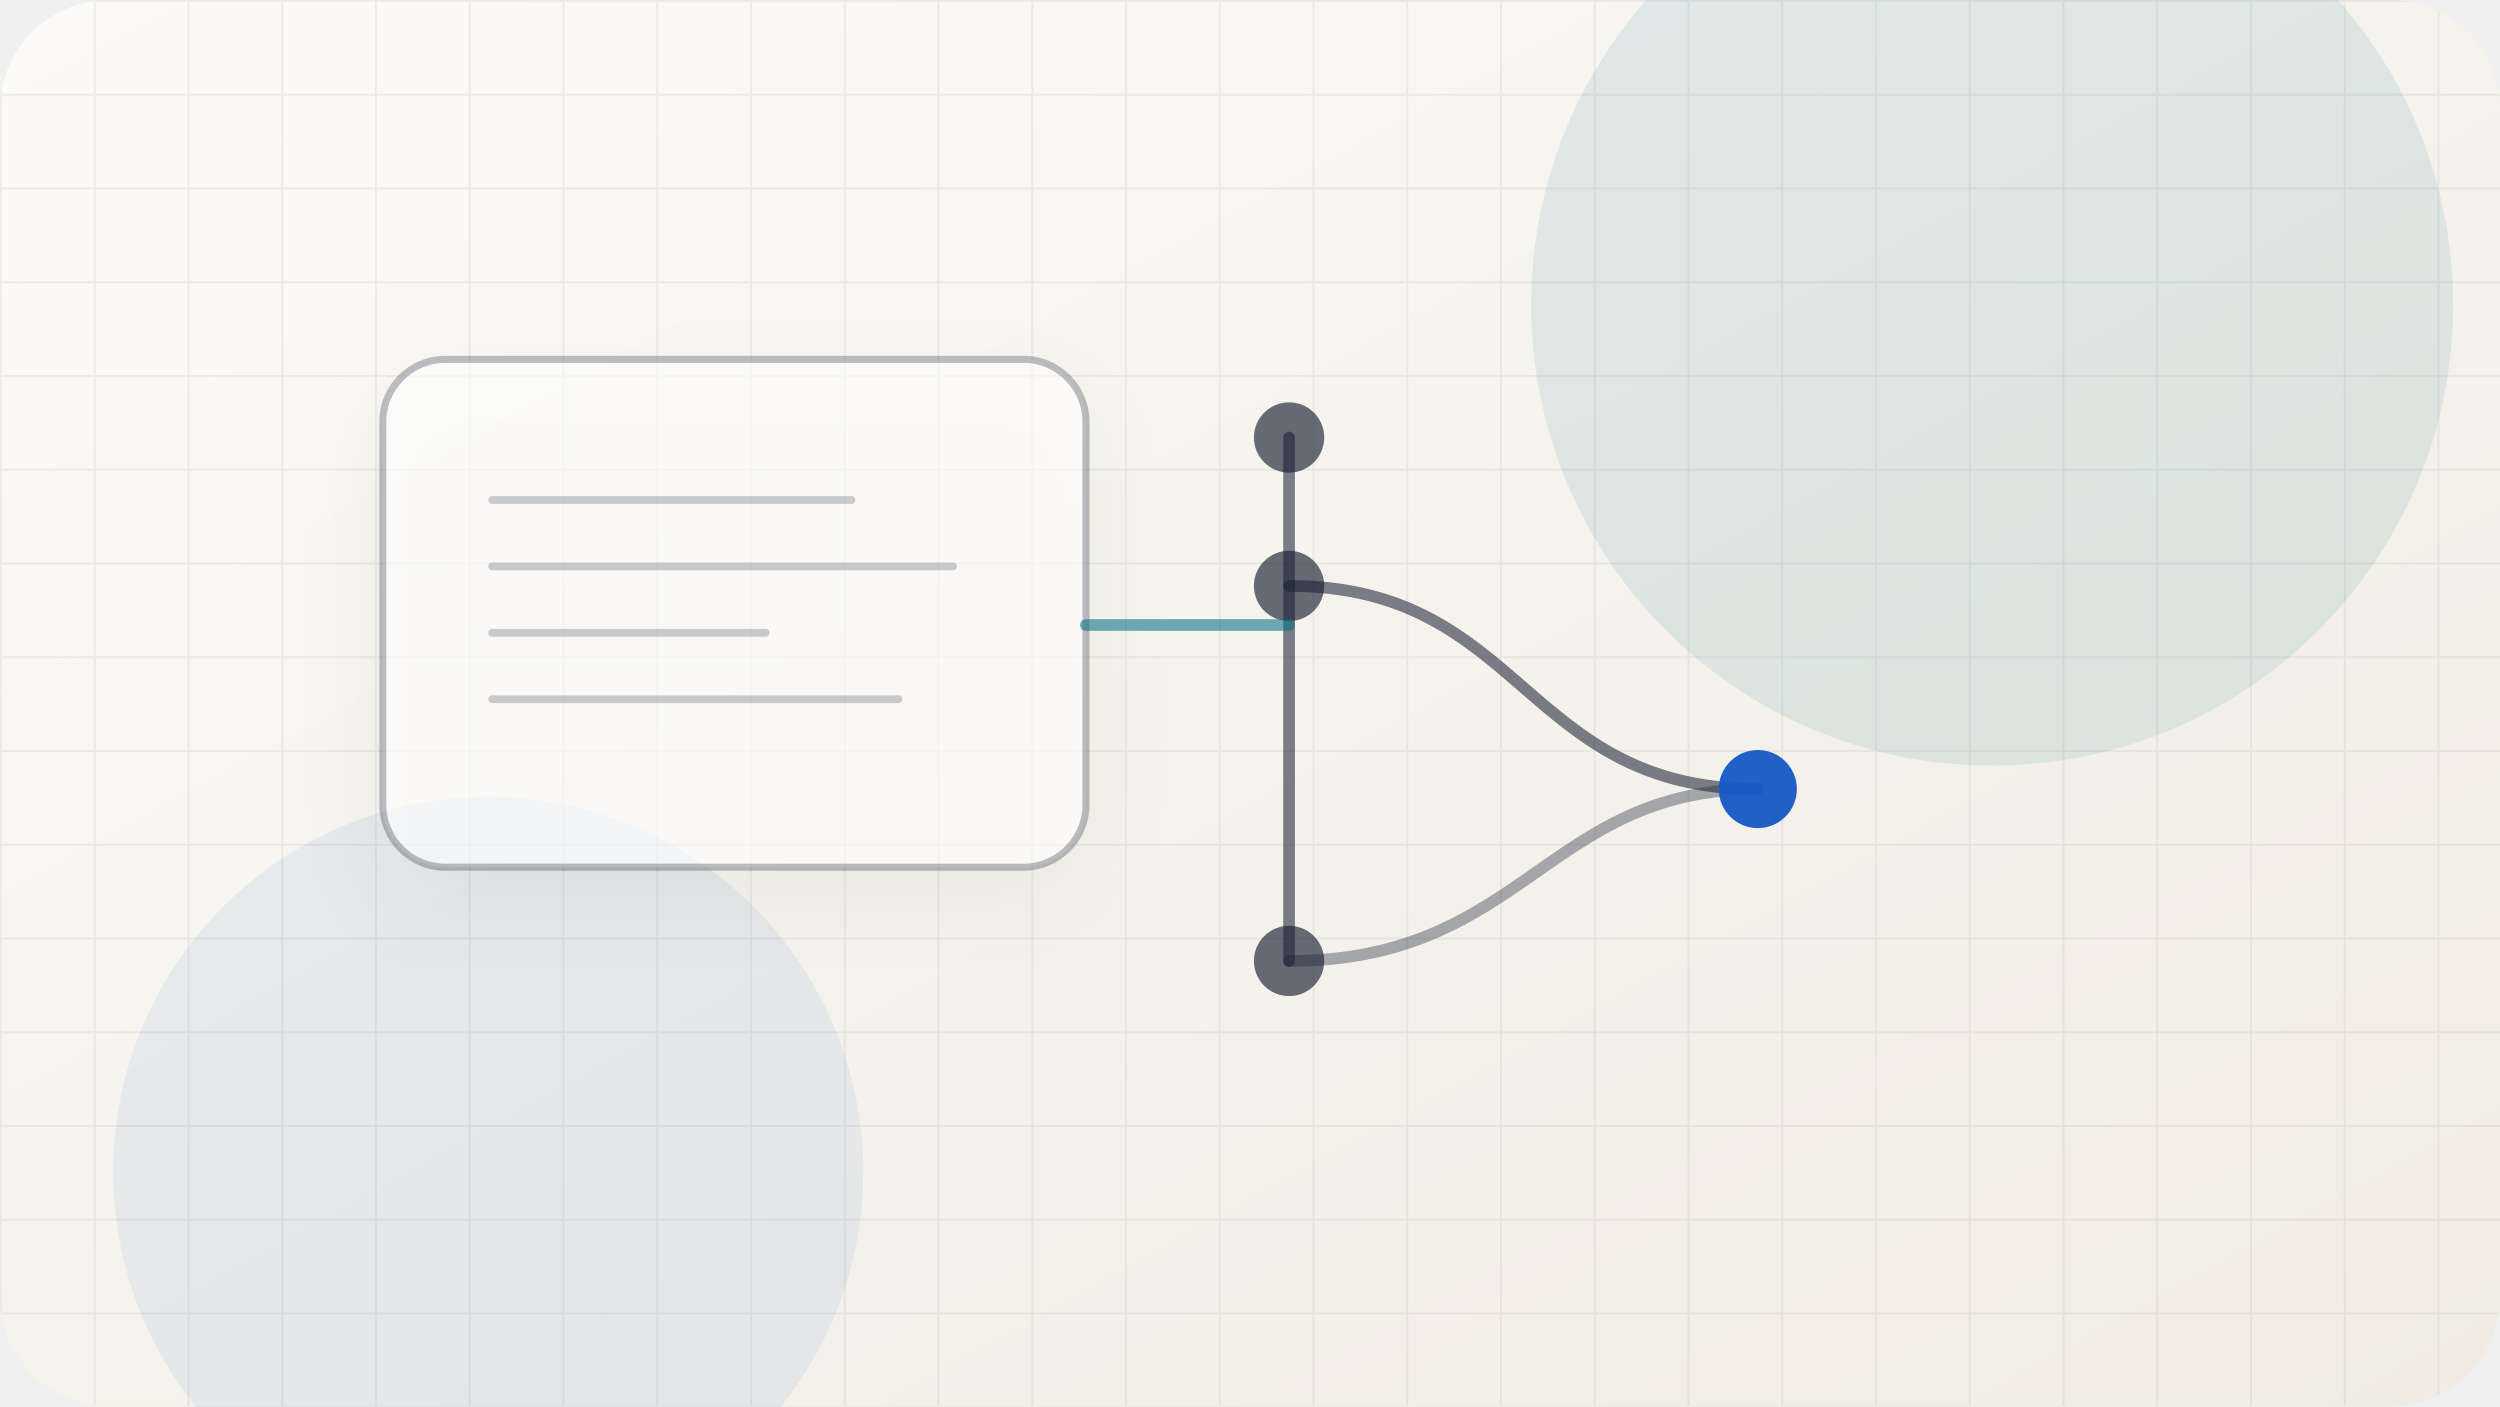
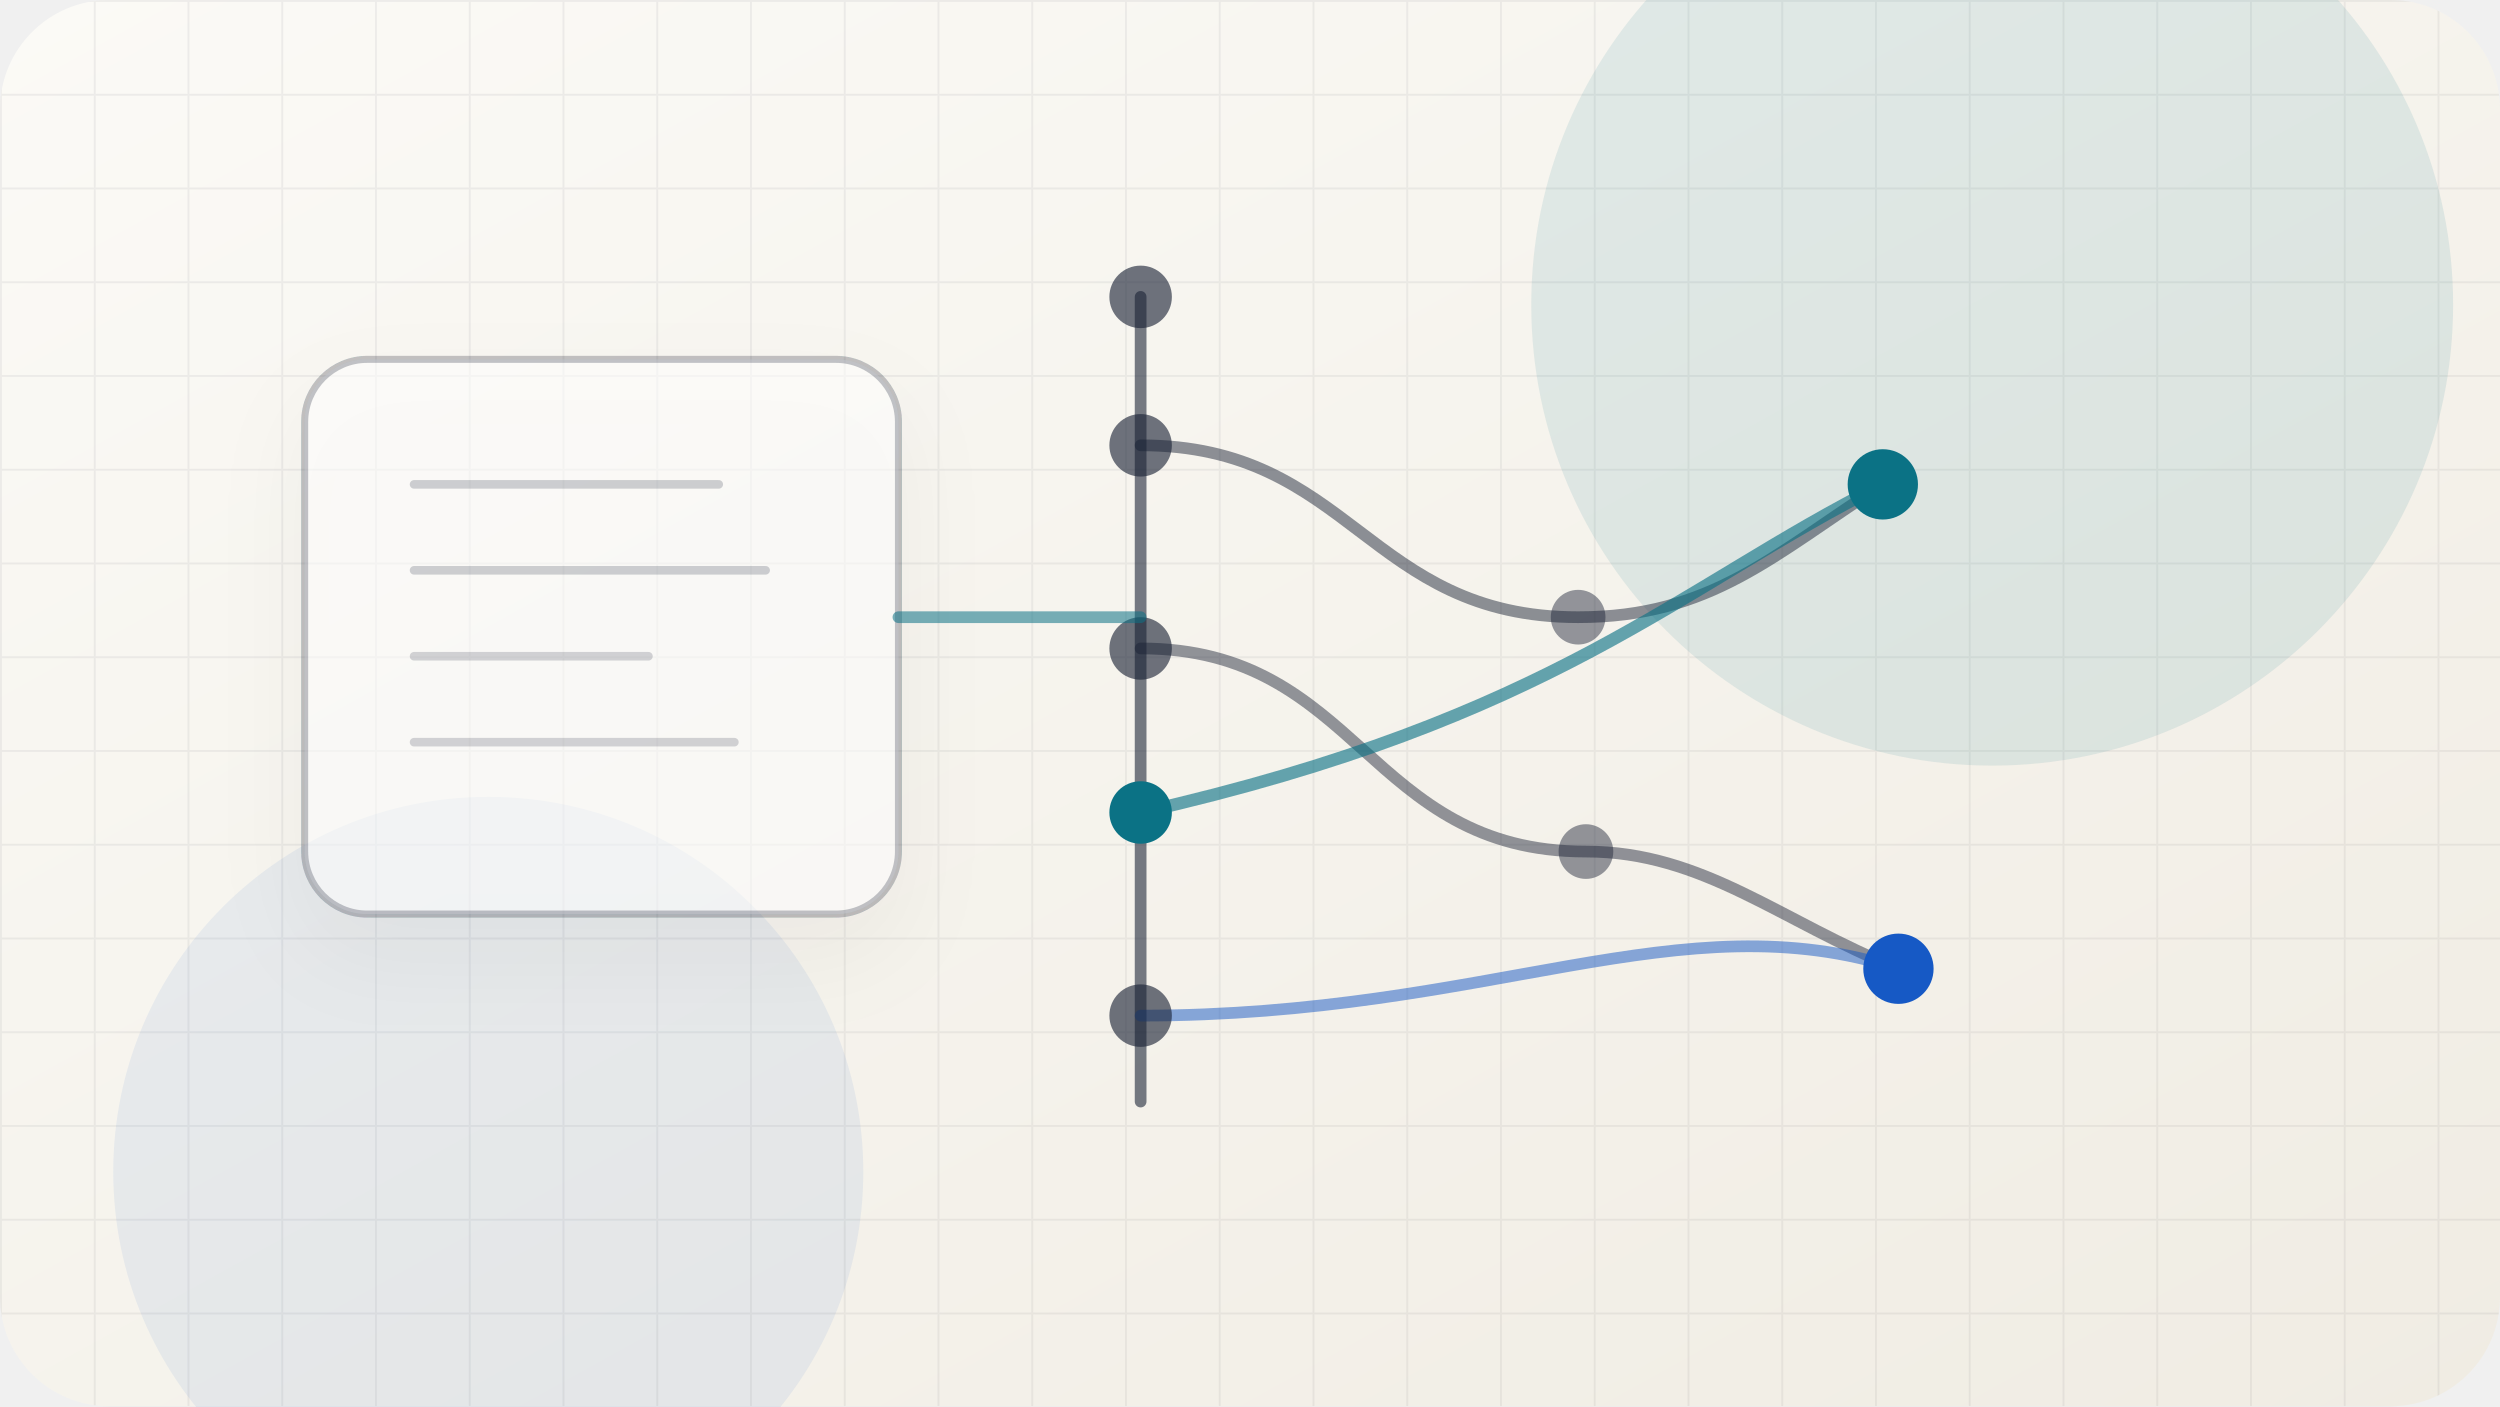
- <svg xmlns="http://www.w3.org/2000/svg" viewBox="0 0 640 360" role="img" aria-label="Version graph over knowledge files">
+ <svg xmlns="http://www.w3.org/2000/svg" viewBox="0 0 640 360" role="img" aria-label="Git version graph with multiple branches and merges">
  <defs>
    <linearGradient id="bg" x1="0" y1="0" x2="1" y2="1">
      <stop offset="0" stop-color="#fbfaf6" />
      <stop offset="1" stop-color="#f0ece3" />
    </linearGradient>
    <pattern id="grid" width="24" height="24" patternUnits="userSpaceOnUse">
      <path d="M24 0H0V24" fill="none" stroke="#182033" stroke-opacity="0.055" stroke-width="1" />
    </pattern>
    <filter id="softShadow" x="-20%" y="-20%" width="140%" height="140%">
      <feDropShadow dx="0" dy="10" stdDeviation="12" flood-color="#182033" flood-opacity="0.08" />
    </filter>
  </defs>
  <rect width="640" height="360" rx="28" fill="url(#bg)" />
  <rect width="640" height="360" rx="28" fill="url(#grid)" />
  <circle cx="510" cy="78" r="118" fill="#0b7285" opacity="0.105" />
  <circle cx="125" cy="300" r="96" fill="#1659c5" opacity="0.075" />
  <g stroke-linecap="round" stroke-linejoin="round">
-     <rect x="98" y="92" width="180" height="130" rx="16" fill="rgba(255,255,255,.56)" stroke="#182033" stroke-opacity=".28" stroke-width="1.8" filter="url(#softShadow)" />
-     <path d="M126 128H218" fill="none" stroke="#182033" stroke-opacity="0.22" stroke-width="2" />
-     <path d="M126 145H244" fill="none" stroke="#182033" stroke-opacity="0.22" stroke-width="2" />
-     <path d="M126 162H196" fill="none" stroke="#182033" stroke-opacity="0.22" stroke-width="2" />
-     <path d="M126 179H230" fill="none" stroke="#182033" stroke-opacity="0.22" stroke-width="2" />
-     <path d="M330 112V246" stroke="#182033" stroke-opacity=".56" stroke-width="3" fill="none" />
-     <path d="M330 150C390 150 390 202 450 202" stroke="#182033" stroke-opacity=".56" stroke-width="3" fill="none" />
-     <path d="M450 202C396 202 390 246 330 246" stroke="#182033" stroke-opacity=".36" stroke-width="3" fill="none" />
-     <circle cx="330" cy="112" r="9" fill="#182033" opacity="0.65" />
-     <circle cx="330" cy="150" r="9" fill="#182033" opacity="0.65" />
-     <circle cx="450" cy="202" r="10" fill="#1659c5" opacity="0.95" />
-     <circle cx="330" cy="246" r="9" fill="#182033" opacity="0.65" />
-     <path d="M278 160H330" stroke="#0b7285" stroke-opacity=".58" stroke-width="3" />
+     <rect x="78" y="92" width="152" height="142" rx="16" fill="#fff" fill-opacity=".52" stroke="#182033" stroke-opacity=".26" stroke-width="1.8" filter="url(#softShadow)" />
+     <path d="M106 124H184" fill="none" stroke="#182033" stroke-opacity=".20" stroke-width="2.2" />
+     <path d="M106 146H196" fill="none" stroke="#182033" stroke-opacity=".20" stroke-width="2.2" />
+     <path d="M106 168H166" fill="none" stroke="#182033" stroke-opacity=".18" stroke-width="2.2" />
+     <path d="M106 190H188" fill="none" stroke="#182033" stroke-opacity=".18" stroke-width="2.2" />
+     <path d="M292 76V282" stroke="#182033" stroke-opacity=".58" stroke-width="3" fill="none" />
+     <path d="M292 114C346 114 350 158 404 158C438 158 454 142 482 124" stroke="#182033" stroke-opacity=".48" stroke-width="3" fill="none" />
+     <path d="M292 166C348 166 350 218 406 218C436 218 456 236 486 248" stroke="#182033" stroke-opacity=".46" stroke-width="3" fill="none" />
+     <path d="M482 124C430 150 398 184 292 208" stroke="#0b7285" stroke-opacity=".62" stroke-width="3.2" fill="none" />
+     <path d="M486 248C430 230 382 260 292 260" stroke="#1659c5" stroke-opacity=".50" stroke-width="3" fill="none" />
+     <circle cx="292" cy="76" r="8" fill="#182033" opacity=".62" />
+     <circle cx="292" cy="114" r="8" fill="#182033" opacity=".62" />
+     <circle cx="292" cy="166" r="8" fill="#182033" opacity=".62" />
+     <circle cx="292" cy="208" r="8" fill="#0b7285" opacity="1" />
+     <circle cx="292" cy="260" r="8" fill="#182033" opacity=".62" />
+     <circle cx="482" cy="124" r="9" fill="#0b7285" opacity="1" />
+     <circle cx="404" cy="158" r="7" fill="#182033" opacity=".45" />
+     <circle cx="406" cy="218" r="7" fill="#182033" opacity=".45" />
+     <circle cx="486" cy="248" r="9" fill="#1659c5" opacity="1" />
+     <path d="M230 158H292" stroke="#0b7285" stroke-opacity=".55" stroke-width="3" />
  </g>
</svg>
